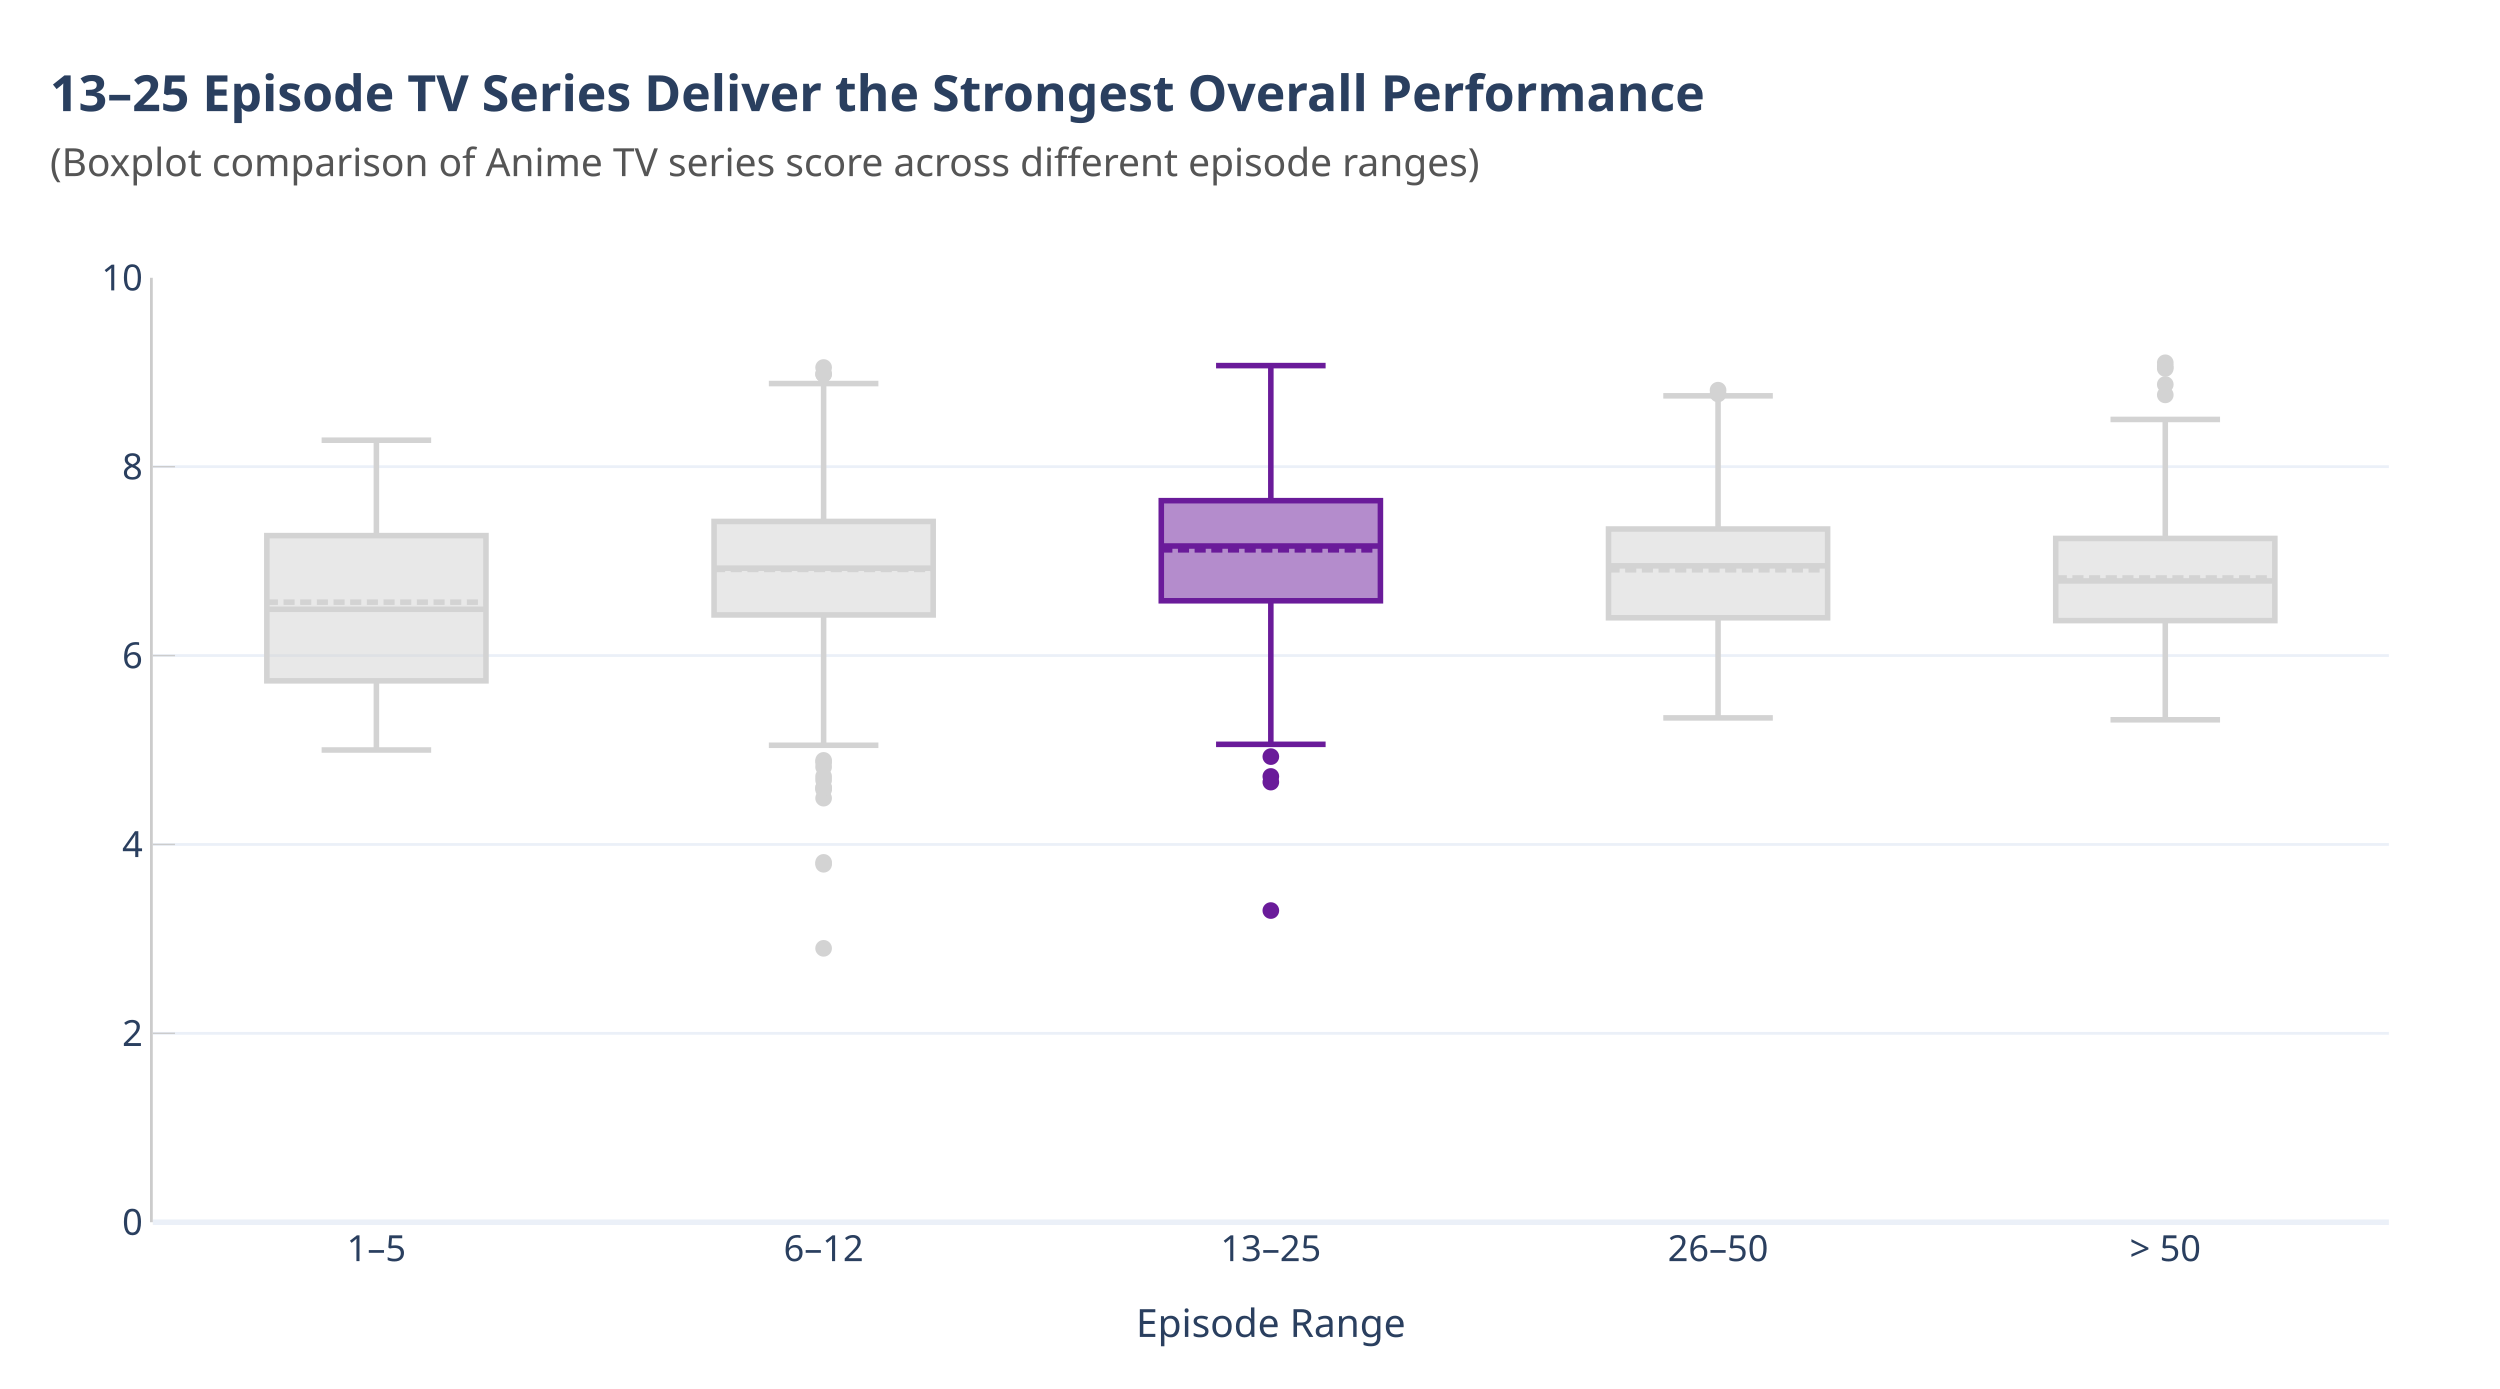
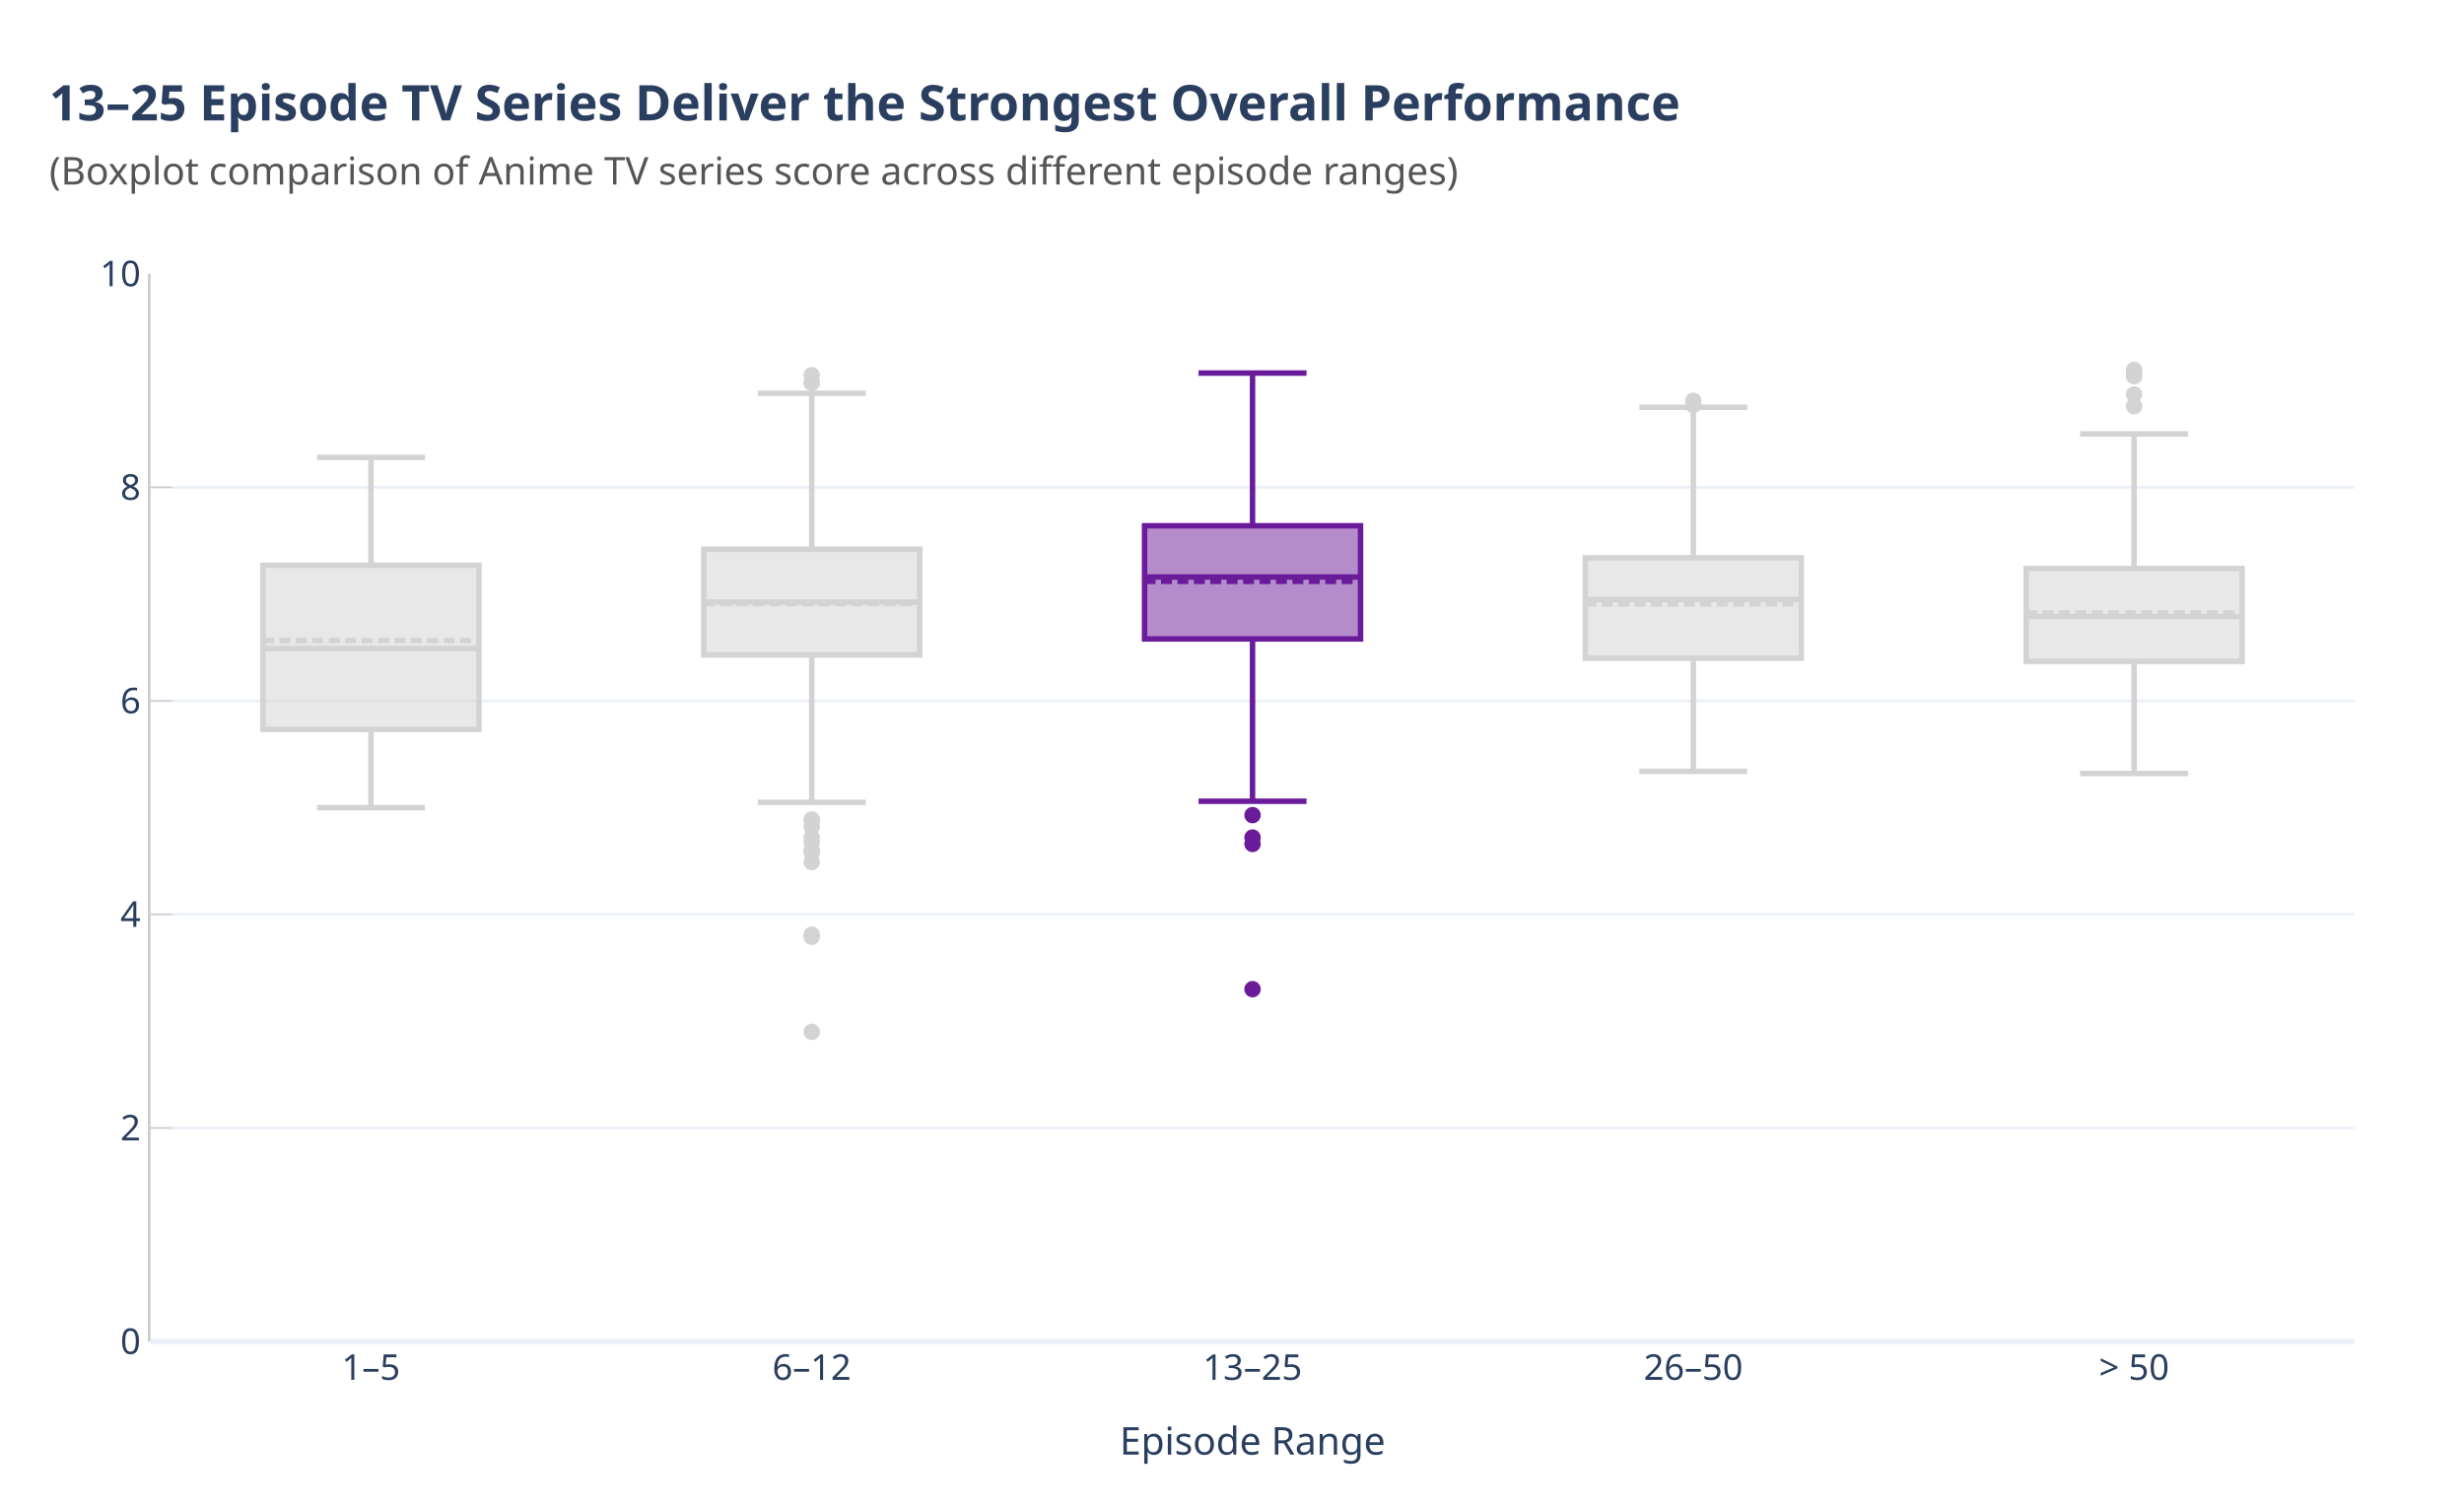
- <svg xmlns="http://www.w3.org/2000/svg" class="main-svg" width="900" height="500" style="" viewBox="0 0 900 500">
-   <rect x="0" y="0" width="900" height="500" style="fill: rgb(0, 0, 0); fill-opacity: 0;" />
-   <defs id="defs-e924b4">
+ <svg xmlns="http://www.w3.org/2000/svg" class="main-svg" width="900" height="550" style="" viewBox="0 0 900 550">
+   <rect x="0" y="0" width="900" height="550" style="fill: rgb(0, 0, 0); fill-opacity: 0;" />
+   <defs id="defs-f28ae0">
    <g class="clips">
-       <clipPath id="clipe924b4xyplot" class="plotclip">
-         <rect width="805" height="340" />
-       </clipPath>
-       <clipPath class="axesclip" id="clipe924b4x">
-         <rect x="55" y="0" width="805" height="500" />
-       </clipPath>
-       <clipPath class="axesclip" id="clipe924b4y">
-         <rect x="0" y="100" width="900" height="340" />
-       </clipPath>
-       <clipPath class="axesclip" id="clipe924b4xy">
-         <rect x="55" y="100" width="805" height="340" />
+       <clipPath id="clipf28ae0xyplot" class="plotclip">
+         <rect width="805" height="390" />
+       </clipPath>
+       <clipPath class="axesclip" id="clipf28ae0x">
+         <rect x="55" y="0" width="805" height="550" />
+       </clipPath>
+       <clipPath class="axesclip" id="clipf28ae0y">
+         <rect x="0" y="100" width="900" height="390" />
+       </clipPath>
+       <clipPath class="axesclip" id="clipf28ae0xy">
+         <rect x="55" y="100" width="805" height="390" />
      </clipPath>
    </g>
    <g class="gradients" />
    <g class="patterns" />
  </defs>
  <g class="bglayer">
-     <rect class="bg" x="55" y="100" width="805" height="340" style="fill: rgb(0, 0, 0); fill-opacity: 0; stroke-width: 0;" />
+     <rect class="bg" x="55" y="100" width="805" height="390" style="fill: rgb(0, 0, 0); fill-opacity: 0; stroke-width: 0;" />
  </g>
  <g class="layer-below">
    <g class="imagelayer" />
    <g class="shapelayer" />
  </g>
  <g class="cartesianlayer">
    <g class="subplot xy">
      <g class="layer-subplot">
        <g class="shapelayer" />
        <g class="imagelayer" />
      </g>
      <g class="minor-gridlayer">
        <g class="x" />
        <g class="y" />
      </g>
      <g class="gridlayer">
        <g class="x" />
        <g class="y">
-           <path class="ygrid crisp" transform="translate(0,372)" d="M55,0h805" style="stroke: rgb(235, 240, 248); stroke-opacity: 1; stroke-width: 1px;" />
-           <path class="ygrid crisp" transform="translate(0,304)" d="M55,0h805" style="stroke: rgb(235, 240, 248); stroke-opacity: 1; stroke-width: 1px;" />
-           <path class="ygrid crisp" transform="translate(0,236)" d="M55,0h805" style="stroke: rgb(235, 240, 248); stroke-opacity: 1; stroke-width: 1px;" />
-           <path class="ygrid crisp" transform="translate(0,168)" d="M55,0h805" style="stroke: rgb(235, 240, 248); stroke-opacity: 1; stroke-width: 1px;" />
+           <path class="ygrid crisp" transform="translate(0,412)" d="M55,0h805" style="stroke: rgb(235, 240, 248); stroke-opacity: 1; stroke-width: 1px;" />
+           <path class="ygrid crisp" transform="translate(0,334)" d="M55,0h805" style="stroke: rgb(235, 240, 248); stroke-opacity: 1; stroke-width: 1px;" />
+           <path class="ygrid crisp" transform="translate(0,256)" d="M55,0h805" style="stroke: rgb(235, 240, 248); stroke-opacity: 1; stroke-width: 1px;" />
+           <path class="ygrid crisp" transform="translate(0,178)" d="M55,0h805" style="stroke: rgb(235, 240, 248); stroke-opacity: 1; stroke-width: 1px;" />
        </g>
      </g>
      <g class="zerolinelayer">
-         <path class="yzl zl crisp" transform="translate(0,440)" d="M55,0h805" style="stroke: rgb(235, 240, 248); stroke-opacity: 1; stroke-width: 2px;" />
+         <path class="yzl zl crisp" transform="translate(0,490)" d="M55,0h805" style="stroke: rgb(235, 240, 248); stroke-opacity: 1; stroke-width: 2px;" />
      </g>
      <g class="layer-between">
        <g class="shapelayer" />
        <g class="imagelayer" />
      </g>
      <path class="xlines-below" />
      <path class="ylines-below" />
      <g class="overlines-below" />
      <g class="xaxislayer-below" />
      <g class="yaxislayer-below" />
      <g class="overaxes-below" />
      <g class="overplot">
-         <g class="xy" transform="translate(55,100)" clip-path="url(#clipe924b4xyplot)">
+         <g class="xy" transform="translate(55,100)" clip-path="url(#clipf28ae0xyplot)">
          <g class="boxlayer mlayer">
            <g class="trace boxes" style="opacity: 1;">
-               <path class="box" d="M41.06,119.34H119.95M41.06,145.1H119.95V92.82H41.06ZM80.5,145.1V170M80.5,92.82V58.48M60.78,170H100.22M60.78,58.48H100.22" style="vector-effect: none; stroke-width: 2px; stroke: rgb(211, 211, 211); stroke-opacity: 1; fill: rgb(211, 211, 211); fill-opacity: 0.5;" />
+               <path class="box" d="M41.06,136.89H119.95M41.06,166.43H119.95V106.47H41.06ZM80.5,166.43V195M80.5,106.47V67.08M60.78,195H100.22M60.78,67.08H100.22" style="vector-effect: none; stroke-width: 2px; stroke: rgb(211, 211, 211); stroke-opacity: 1; fill: rgb(211, 211, 211); fill-opacity: 0.5;" />
              <g class="points" />
-               <path class="mean" d="M41.06,116.77H119.95" style="fill: none; vector-effect: non-scaling-stroke; stroke-width: 2; stroke-dasharray: 4px, 2px; stroke: rgb(211, 211, 211); stroke-opacity: 1;" />
-             </g>
-             <g class="trace boxes" style="opacity: 1;">
-               <path class="box" d="M202.06,104.55H280.95M202.06,121.38H280.95V87.72H202.06ZM241.5,121.38V168.3M241.5,87.72V38.08M221.78,168.3H261.22M221.78,38.08H261.22" style="vector-effect: none; stroke-width: 2px; stroke: rgb(211, 211, 211); stroke-opacity: 1; fill: rgb(211, 211, 211); fill-opacity: 0.5;" />
-               <g class="points">
-                 <path class="point" transform="translate(241.5,241.4)" d="M3,0A3,3 0 1,1 0,-3A3,3 0 0,1 3,0Z" style="opacity: 1; stroke-width: 0px; fill: rgb(211, 211, 211); fill-opacity: 1;" />
-                 <path class="point" transform="translate(241.5,211.14)" d="M3,0A3,3 0 1,1 0,-3A3,3 0 0,1 3,0Z" style="opacity: 1; stroke-width: 0px; fill: rgb(211, 211, 211); fill-opacity: 1;" />
-                 <path class="point" transform="translate(241.5,210.46)" d="M3,0A3,3 0 1,1 0,-3A3,3 0 0,1 3,0Z" style="opacity: 1; stroke-width: 0px; fill: rgb(211, 211, 211); fill-opacity: 1;" />
-                 <path class="point" transform="translate(241.5,187.34)" d="M3,0A3,3 0 1,1 0,-3A3,3 0 0,1 3,0Z" style="opacity: 1; stroke-width: 0px; fill: rgb(211, 211, 211); fill-opacity: 1;" />
-                 <path class="point" transform="translate(241.5,184.28)" d="M3,0A3,3 0 1,1 0,-3A3,3 0 0,1 3,0Z" style="opacity: 1; stroke-width: 0px; fill: rgb(211, 211, 211); fill-opacity: 1;" />
-                 <path class="point" transform="translate(241.5,183.6)" d="M3,0A3,3 0 1,1 0,-3A3,3 0 0,1 3,0Z" style="opacity: 1; stroke-width: 0px; fill: rgb(211, 211, 211); fill-opacity: 1;" />
-                 <path class="point" transform="translate(241.5,183.6)" d="M3,0A3,3 0 1,1 0,-3A3,3 0 0,1 3,0Z" style="opacity: 1; stroke-width: 0px; fill: rgb(211, 211, 211); fill-opacity: 1;" />
-                 <path class="point" transform="translate(241.5,180.88)" d="M3,0A3,3 0 1,1 0,-3A3,3 0 0,1 3,0Z" style="opacity: 1; stroke-width: 0px; fill: rgb(211, 211, 211); fill-opacity: 1;" />
-                 <path class="point" transform="translate(241.5,179.52)" d="M3,0A3,3 0 1,1 0,-3A3,3 0 0,1 3,0Z" style="opacity: 1; stroke-width: 0px; fill: rgb(211, 211, 211); fill-opacity: 1;" />
-                 <path class="point" transform="translate(241.5,176.12)" d="M3,0A3,3 0 1,1 0,-3A3,3 0 0,1 3,0Z" style="opacity: 1; stroke-width: 0px; fill: rgb(211, 211, 211); fill-opacity: 1;" />
-                 <path class="point" transform="translate(241.5,174.42)" d="M3,0A3,3 0 1,1 0,-3A3,3 0 0,1 3,0Z" style="opacity: 1; stroke-width: 0px; fill: rgb(211, 211, 211); fill-opacity: 1;" />
-                 <path class="point" transform="translate(241.5,173.74)" d="M3,0A3,3 0 1,1 0,-3A3,3 0 0,1 3,0Z" style="opacity: 1; stroke-width: 0px; fill: rgb(211, 211, 211); fill-opacity: 1;" />
-                 <path class="point" transform="translate(241.5,34.68)" d="M3,0A3,3 0 1,1 0,-3A3,3 0 0,1 3,0Z" style="opacity: 1; stroke-width: 0px; fill: rgb(211, 211, 211); fill-opacity: 1;" />
-                 <path class="point" transform="translate(241.5,34.68)" d="M3,0A3,3 0 1,1 0,-3A3,3 0 0,1 3,0Z" style="opacity: 1; stroke-width: 0px; fill: rgb(211, 211, 211); fill-opacity: 1;" />
-                 <path class="point" transform="translate(241.5,32.3)" d="M3,0A3,3 0 1,1 0,-3A3,3 0 0,1 3,0Z" style="opacity: 1; stroke-width: 0px; fill: rgb(211, 211, 211); fill-opacity: 1;" />
-               </g>
-               <path class="mean" d="M202.06,104.99H280.95" style="fill: none; vector-effect: non-scaling-stroke; stroke-width: 2; stroke-dasharray: 4px, 2px; stroke: rgb(211, 211, 211); stroke-opacity: 1;" />
-             </g>
-             <g class="trace boxes" style="opacity: 1;">
-               <path class="box" d="M363.06,96.56H441.95M363.06,116.28H441.95V80.24H363.06ZM402.5,116.28V167.96M402.5,80.24V31.62M382.78,167.96H422.22M382.78,31.62H422.22" style="vector-effect: none; stroke-width: 2px; stroke: rgb(106, 27, 154); stroke-opacity: 1; fill: rgb(106, 27, 154); fill-opacity: 0.5;" />
-               <g class="points">
-                 <path class="point" transform="translate(402.5,227.8)" d="M3,0A3,3 0 1,1 0,-3A3,3 0 0,1 3,0Z" style="opacity: 1; stroke-width: 0px; fill: rgb(106, 27, 154); fill-opacity: 1;" />
-                 <path class="point" transform="translate(402.5,181.56)" d="M3,0A3,3 0 1,1 0,-3A3,3 0 0,1 3,0Z" style="opacity: 1; stroke-width: 0px; fill: rgb(106, 27, 154); fill-opacity: 1;" />
-                 <path class="point" transform="translate(402.5,179.52)" d="M3,0A3,3 0 1,1 0,-3A3,3 0 0,1 3,0Z" style="opacity: 1; stroke-width: 0px; fill: rgb(106, 27, 154); fill-opacity: 1;" />
-                 <path class="point" transform="translate(402.5,172.38)" d="M3,0A3,3 0 1,1 0,-3A3,3 0 0,1 3,0Z" style="opacity: 1; stroke-width: 0px; fill: rgb(106, 27, 154); fill-opacity: 1;" />
-               </g>
-               <path class="mean" d="M363.06,97.94H441.95" style="fill: none; vector-effect: non-scaling-stroke; stroke-width: 2; stroke-dasharray: 4px, 2px; stroke: rgb(106, 27, 154); stroke-opacity: 1;" />
-             </g>
-             <g class="trace boxes" style="opacity: 1;">
-               <path class="box" d="M524.06,103.7H602.95M524.06,122.4H602.95V90.44H524.06ZM563.5,122.4V158.44M563.5,90.44V42.5M543.78,158.44H583.22M543.78,42.5H583.22" style="vector-effect: none; stroke-width: 2px; stroke: rgb(211, 211, 211); stroke-opacity: 1; fill: rgb(211, 211, 211); fill-opacity: 0.5;" />
-               <g class="points">
-                 <path class="point" transform="translate(563.5,41.82)" d="M3,0A3,3 0 1,1 0,-3A3,3 0 0,1 3,0Z" style="opacity: 1; stroke-width: 0px; fill: rgb(211, 211, 211); fill-opacity: 1;" />
-                 <path class="point" transform="translate(563.5,40.46)" d="M3,0A3,3 0 1,1 0,-3A3,3 0 0,1 3,0Z" style="opacity: 1; stroke-width: 0px; fill: rgb(211, 211, 211); fill-opacity: 1;" />
-               </g>
-               <path class="mean" d="M524.06,105.12H602.95" style="fill: none; vector-effect: non-scaling-stroke; stroke-width: 2; stroke-dasharray: 4px, 2px; stroke: rgb(211, 211, 211); stroke-opacity: 1;" />
-             </g>
-             <g class="trace boxes" style="opacity: 1;">
-               <path class="box" d="M685.06,109.14H763.95M685.06,123.42H763.95V93.84H685.06ZM724.5,123.42V159.12M724.5,93.84V51M704.78,159.12H744.22M704.78,51H744.22" style="vector-effect: none; stroke-width: 2px; stroke: rgb(211, 211, 211); stroke-opacity: 1; fill: rgb(211, 211, 211); fill-opacity: 0.5;" />
-               <g class="points">
-                 <path class="point" transform="translate(724.5,42.16)" d="M3,0A3,3 0 1,1 0,-3A3,3 0 0,1 3,0Z" style="opacity: 1; stroke-width: 0px; fill: rgb(211, 211, 211); fill-opacity: 1;" />
-                 <path class="point" transform="translate(724.5,38.42)" d="M3,0A3,3 0 1,1 0,-3A3,3 0 0,1 3,0Z" style="opacity: 1; stroke-width: 0px; fill: rgb(211, 211, 211); fill-opacity: 1;" />
-                 <path class="point" transform="translate(724.5,32.64)" d="M3,0A3,3 0 1,1 0,-3A3,3 0 0,1 3,0Z" style="opacity: 1; stroke-width: 0px; fill: rgb(211, 211, 211); fill-opacity: 1;" />
-                 <path class="point" transform="translate(724.5,31.96)" d="M3,0A3,3 0 1,1 0,-3A3,3 0 0,1 3,0Z" style="opacity: 1; stroke-width: 0px; fill: rgb(211, 211, 211); fill-opacity: 1;" />
-                 <path class="point" transform="translate(724.5,30.6)" d="M3,0A3,3 0 1,1 0,-3A3,3 0 0,1 3,0Z" style="opacity: 1; stroke-width: 0px; fill: rgb(211, 211, 211); fill-opacity: 1;" />
-               </g>
-               <path class="mean" d="M685.06,108.07H763.95" style="fill: none; vector-effect: non-scaling-stroke; stroke-width: 2; stroke-dasharray: 4px, 2px; stroke: rgb(211, 211, 211); stroke-opacity: 1;" />
+               <path class="mean" d="M41.06,133.94H119.95" style="fill: none; vector-effect: non-scaling-stroke; stroke-width: 2; stroke-dasharray: 4px, 2px; stroke: rgb(211, 211, 211); stroke-opacity: 1;" />
+             </g>
+             <g class="trace boxes" style="opacity: 1;">
+               <path class="box" d="M202.06,119.93H280.95M202.06,139.23H280.95V100.62H202.06ZM241.5,139.23V193.05M241.5,100.62V43.68M221.78,193.05H261.22M221.78,43.68H261.22" style="vector-effect: none; stroke-width: 2px; stroke: rgb(211, 211, 211); stroke-opacity: 1; fill: rgb(211, 211, 211); fill-opacity: 0.5;" />
+               <g class="points">
+                 <path class="point" transform="translate(241.5,276.9)" d="M3,0A3,3 0 1,1 0,-3A3,3 0 0,1 3,0Z" style="opacity: 1; stroke-width: 0px; fill: rgb(211, 211, 211); fill-opacity: 1;" />
+                 <path class="point" transform="translate(241.5,242.19)" d="M3,0A3,3 0 1,1 0,-3A3,3 0 0,1 3,0Z" style="opacity: 1; stroke-width: 0px; fill: rgb(211, 211, 211); fill-opacity: 1;" />
+                 <path class="point" transform="translate(241.5,241.41)" d="M3,0A3,3 0 1,1 0,-3A3,3 0 0,1 3,0Z" style="opacity: 1; stroke-width: 0px; fill: rgb(211, 211, 211); fill-opacity: 1;" />
+                 <path class="point" transform="translate(241.5,214.89)" d="M3,0A3,3 0 1,1 0,-3A3,3 0 0,1 3,0Z" style="opacity: 1; stroke-width: 0px; fill: rgb(211, 211, 211); fill-opacity: 1;" />
+                 <path class="point" transform="translate(241.5,211.38)" d="M3,0A3,3 0 1,1 0,-3A3,3 0 0,1 3,0Z" style="opacity: 1; stroke-width: 0px; fill: rgb(211, 211, 211); fill-opacity: 1;" />
+                 <path class="point" transform="translate(241.5,210.6)" d="M3,0A3,3 0 1,1 0,-3A3,3 0 0,1 3,0Z" style="opacity: 1; stroke-width: 0px; fill: rgb(211, 211, 211); fill-opacity: 1;" />
+                 <path class="point" transform="translate(241.5,210.6)" d="M3,0A3,3 0 1,1 0,-3A3,3 0 0,1 3,0Z" style="opacity: 1; stroke-width: 0px; fill: rgb(211, 211, 211); fill-opacity: 1;" />
+                 <path class="point" transform="translate(241.5,207.48)" d="M3,0A3,3 0 1,1 0,-3A3,3 0 0,1 3,0Z" style="opacity: 1; stroke-width: 0px; fill: rgb(211, 211, 211); fill-opacity: 1;" />
+                 <path class="point" transform="translate(241.5,205.92)" d="M3,0A3,3 0 1,1 0,-3A3,3 0 0,1 3,0Z" style="opacity: 1; stroke-width: 0px; fill: rgb(211, 211, 211); fill-opacity: 1;" />
+                 <path class="point" transform="translate(241.5,202.02)" d="M3,0A3,3 0 1,1 0,-3A3,3 0 0,1 3,0Z" style="opacity: 1; stroke-width: 0px; fill: rgb(211, 211, 211); fill-opacity: 1;" />
+                 <path class="point" transform="translate(241.5,200.07)" d="M3,0A3,3 0 1,1 0,-3A3,3 0 0,1 3,0Z" style="opacity: 1; stroke-width: 0px; fill: rgb(211, 211, 211); fill-opacity: 1;" />
+                 <path class="point" transform="translate(241.5,199.29)" d="M3,0A3,3 0 1,1 0,-3A3,3 0 0,1 3,0Z" style="opacity: 1; stroke-width: 0px; fill: rgb(211, 211, 211); fill-opacity: 1;" />
+                 <path class="point" transform="translate(241.5,39.78)" d="M3,0A3,3 0 1,1 0,-3A3,3 0 0,1 3,0Z" style="opacity: 1; stroke-width: 0px; fill: rgb(211, 211, 211); fill-opacity: 1;" />
+                 <path class="point" transform="translate(241.5,39.78)" d="M3,0A3,3 0 1,1 0,-3A3,3 0 0,1 3,0Z" style="opacity: 1; stroke-width: 0px; fill: rgb(211, 211, 211); fill-opacity: 1;" />
+                 <path class="point" transform="translate(241.5,37.05)" d="M3,0A3,3 0 1,1 0,-3A3,3 0 0,1 3,0Z" style="opacity: 1; stroke-width: 0px; fill: rgb(211, 211, 211); fill-opacity: 1;" />
+               </g>
+               <path class="mean" d="M202.06,120.43H280.95" style="fill: none; vector-effect: non-scaling-stroke; stroke-width: 2; stroke-dasharray: 4px, 2px; stroke: rgb(211, 211, 211); stroke-opacity: 1;" />
+             </g>
+             <g class="trace boxes" style="opacity: 1;">
+               <path class="box" d="M363.06,110.76H441.95M363.06,133.38H441.95V92.04H363.06ZM402.5,133.38V192.66M402.5,92.04V36.27M382.78,192.66H422.22M382.78,36.27H422.22" style="vector-effect: none; stroke-width: 2px; stroke: rgb(106, 27, 154); stroke-opacity: 1; fill: rgb(106, 27, 154); fill-opacity: 0.5;" />
+               <g class="points">
+                 <path class="point" transform="translate(402.5,261.3)" d="M3,0A3,3 0 1,1 0,-3A3,3 0 0,1 3,0Z" style="opacity: 1; stroke-width: 0px; fill: rgb(106, 27, 154); fill-opacity: 1;" />
+                 <path class="point" transform="translate(402.5,208.26)" d="M3,0A3,3 0 1,1 0,-3A3,3 0 0,1 3,0Z" style="opacity: 1; stroke-width: 0px; fill: rgb(106, 27, 154); fill-opacity: 1;" />
+                 <path class="point" transform="translate(402.5,205.92)" d="M3,0A3,3 0 1,1 0,-3A3,3 0 0,1 3,0Z" style="opacity: 1; stroke-width: 0px; fill: rgb(106, 27, 154); fill-opacity: 1;" />
+                 <path class="point" transform="translate(402.5,197.73)" d="M3,0A3,3 0 1,1 0,-3A3,3 0 0,1 3,0Z" style="opacity: 1; stroke-width: 0px; fill: rgb(106, 27, 154); fill-opacity: 1;" />
+               </g>
+               <path class="mean" d="M363.06,112.34H441.95" style="fill: none; vector-effect: non-scaling-stroke; stroke-width: 2; stroke-dasharray: 4px, 2px; stroke: rgb(106, 27, 154); stroke-opacity: 1;" />
+             </g>
+             <g class="trace boxes" style="opacity: 1;">
+               <path class="box" d="M524.06,118.95H602.95M524.06,140.4H602.95V103.74H524.06ZM563.5,140.4V181.74M563.5,103.74V48.75M543.78,181.74H583.22M543.78,48.75H583.22" style="vector-effect: none; stroke-width: 2px; stroke: rgb(211, 211, 211); stroke-opacity: 1; fill: rgb(211, 211, 211); fill-opacity: 0.5;" />
+               <g class="points">
+                 <path class="point" transform="translate(563.5,47.97)" d="M3,0A3,3 0 1,1 0,-3A3,3 0 0,1 3,0Z" style="opacity: 1; stroke-width: 0px; fill: rgb(211, 211, 211); fill-opacity: 1;" />
+                 <path class="point" transform="translate(563.5,46.41)" d="M3,0A3,3 0 1,1 0,-3A3,3 0 0,1 3,0Z" style="opacity: 1; stroke-width: 0px; fill: rgb(211, 211, 211); fill-opacity: 1;" />
+               </g>
+               <path class="mean" d="M524.06,120.58H602.95" style="fill: none; vector-effect: non-scaling-stroke; stroke-width: 2; stroke-dasharray: 4px, 2px; stroke: rgb(211, 211, 211); stroke-opacity: 1;" />
+             </g>
+             <g class="trace boxes" style="opacity: 1;">
+               <path class="box" d="M685.06,125.19H763.95M685.06,141.57H763.95V107.64H685.06ZM724.5,141.57V182.52M724.5,107.64V58.5M704.78,182.52H744.22M704.78,58.5H744.22" style="vector-effect: none; stroke-width: 2px; stroke: rgb(211, 211, 211); stroke-opacity: 1; fill: rgb(211, 211, 211); fill-opacity: 0.5;" />
+               <g class="points">
+                 <path class="point" transform="translate(724.5,48.36)" d="M3,0A3,3 0 1,1 0,-3A3,3 0 0,1 3,0Z" style="opacity: 1; stroke-width: 0px; fill: rgb(211, 211, 211); fill-opacity: 1;" />
+                 <path class="point" transform="translate(724.5,44.07)" d="M3,0A3,3 0 1,1 0,-3A3,3 0 0,1 3,0Z" style="opacity: 1; stroke-width: 0px; fill: rgb(211, 211, 211); fill-opacity: 1;" />
+                 <path class="point" transform="translate(724.5,37.44)" d="M3,0A3,3 0 1,1 0,-3A3,3 0 0,1 3,0Z" style="opacity: 1; stroke-width: 0px; fill: rgb(211, 211, 211); fill-opacity: 1;" />
+                 <path class="point" transform="translate(724.5,36.66)" d="M3,0A3,3 0 1,1 0,-3A3,3 0 0,1 3,0Z" style="opacity: 1; stroke-width: 0px; fill: rgb(211, 211, 211); fill-opacity: 1;" />
+                 <path class="point" transform="translate(724.5,35.1)" d="M3,0A3,3 0 1,1 0,-3A3,3 0 0,1 3,0Z" style="opacity: 1; stroke-width: 0px; fill: rgb(211, 211, 211); fill-opacity: 1;" />
+               </g>
+               <path class="mean" d="M685.06,123.96H763.95" style="fill: none; vector-effect: non-scaling-stroke; stroke-width: 2; stroke-dasharray: 4px, 2px; stroke: rgb(211, 211, 211); stroke-opacity: 1;" />
            </g>
          </g>
        </g>
      </g>
      <g class="zerolinelayer-above" />
      <path class="xlines-above crisp" d="M0,0" style="fill: none;" />
-       <path class="ylines-above crisp" d="M54.5,100V440" style="fill: none; stroke-width: 1px; stroke: rgb(204, 204, 204); stroke-opacity: 1;" />
+       <path class="ylines-above crisp" d="M54.5,100V490" style="fill: none; stroke-width: 1px; stroke: rgb(204, 204, 204); stroke-opacity: 1;" />
      <g class="overlines-above" />
      <g class="xaxislayer-above">
        <g class="xtick">
-           <text text-anchor="middle" x="0" y="454" transform="translate(135.5,0)" style="font-family: Tahoma; font-size: 13px; fill: rgb(42, 63, 95); fill-opacity: 1; white-space: pre;">1–5</text>
-         </g>
-         <g class="xtick">
-           <text text-anchor="middle" x="0" y="454" transform="translate(296.5,0)" style="font-family: Tahoma; font-size: 13px; fill: rgb(42, 63, 95); fill-opacity: 1; white-space: pre;">6–12</text>
-         </g>
-         <g class="xtick">
-           <text text-anchor="middle" x="0" y="454" transform="translate(457.5,0)" style="font-family: Tahoma; font-size: 13px; fill: rgb(42, 63, 95); fill-opacity: 1; white-space: pre;">13–25</text>
-         </g>
-         <g class="xtick">
-           <text text-anchor="middle" x="0" y="454" transform="translate(618.5,0)" style="font-family: Tahoma; font-size: 13px; fill: rgb(42, 63, 95); fill-opacity: 1; white-space: pre;">26–50</text>
-         </g>
-         <g class="xtick">
-           <text text-anchor="middle" x="0" y="454" transform="translate(779.5,0)" style="font-family: Tahoma; font-size: 13px; fill: rgb(42, 63, 95); fill-opacity: 1; white-space: pre;">&gt; 50</text>
+           <text text-anchor="middle" x="0" y="504" transform="translate(135.5,0)" style="font-family: Tahoma; font-size: 13px; fill: rgb(42, 63, 95); fill-opacity: 1; white-space: pre;">1–5</text>
+         </g>
+         <g class="xtick">
+           <text text-anchor="middle" x="0" y="504" transform="translate(296.5,0)" style="font-family: Tahoma; font-size: 13px; fill: rgb(42, 63, 95); fill-opacity: 1; white-space: pre;">6–12</text>
+         </g>
+         <g class="xtick">
+           <text text-anchor="middle" x="0" y="504" transform="translate(457.5,0)" style="font-family: Tahoma; font-size: 13px; fill: rgb(42, 63, 95); fill-opacity: 1; white-space: pre;">13–25</text>
+         </g>
+         <g class="xtick">
+           <text text-anchor="middle" x="0" y="504" transform="translate(618.5,0)" style="font-family: Tahoma; font-size: 13px; fill: rgb(42, 63, 95); fill-opacity: 1; white-space: pre;">26–50</text>
+         </g>
+         <g class="xtick">
+           <text text-anchor="middle" x="0" y="504" transform="translate(779.5,0)" style="font-family: Tahoma; font-size: 13px; fill: rgb(42, 63, 95); fill-opacity: 1; white-space: pre;">&gt; 50</text>
        </g>
      </g>
      <g class="yaxislayer-above">
-         <path class="ytick ticks crisp" d="M55,0h8" transform="translate(0,372)" style="stroke: rgb(204, 204, 204); stroke-opacity: 1; stroke-width: 0.5px;" />
-         <path class="ytick ticks crisp" d="M55,0h8" transform="translate(0,304)" style="stroke: rgb(204, 204, 204); stroke-opacity: 1; stroke-width: 0.5px;" />
-         <path class="ytick ticks crisp" d="M55,0h8" transform="translate(0,236)" style="stroke: rgb(204, 204, 204); stroke-opacity: 1; stroke-width: 0.5px;" />
-         <path class="ytick ticks crisp" d="M55,0h8" transform="translate(0,168)" style="stroke: rgb(204, 204, 204); stroke-opacity: 1; stroke-width: 0.5px;" />
-         <g class="ytick">
-           <text text-anchor="end" x="51.4" y="4.55" transform="translate(0,440)" style="font-family: Tahoma; font-size: 13px; fill: rgb(42, 63, 95); fill-opacity: 1; white-space: pre;">0</text>
-         </g>
-         <g class="ytick">
-           <text text-anchor="end" x="51.4" y="4.55" style="font-family: Tahoma; font-size: 13px; fill: rgb(42, 63, 95); fill-opacity: 1; white-space: pre;" transform="translate(0,372)">2</text>
-         </g>
-         <g class="ytick">
-           <text text-anchor="end" x="51.4" y="4.55" style="font-family: Tahoma; font-size: 13px; fill: rgb(42, 63, 95); fill-opacity: 1; white-space: pre;" transform="translate(0,304)">4</text>
-         </g>
-         <g class="ytick">
-           <text text-anchor="end" x="51.4" y="4.55" style="font-family: Tahoma; font-size: 13px; fill: rgb(42, 63, 95); fill-opacity: 1; white-space: pre;" transform="translate(0,236)">6</text>
-         </g>
-         <g class="ytick">
-           <text text-anchor="end" x="51.4" y="4.55" style="font-family: Tahoma; font-size: 13px; fill: rgb(42, 63, 95); fill-opacity: 1; white-space: pre;" transform="translate(0,168)">8</text>
+         <path class="ytick ticks crisp" d="M55,0h8" transform="translate(0,412)" style="stroke: rgb(204, 204, 204); stroke-opacity: 1; stroke-width: 0.5px;" />
+         <path class="ytick ticks crisp" d="M55,0h8" transform="translate(0,334)" style="stroke: rgb(204, 204, 204); stroke-opacity: 1; stroke-width: 0.5px;" />
+         <path class="ytick ticks crisp" d="M55,0h8" transform="translate(0,256)" style="stroke: rgb(204, 204, 204); stroke-opacity: 1; stroke-width: 0.5px;" />
+         <path class="ytick ticks crisp" d="M55,0h8" transform="translate(0,178)" style="stroke: rgb(204, 204, 204); stroke-opacity: 1; stroke-width: 0.5px;" />
+         <g class="ytick">
+           <text text-anchor="end" x="51.4" y="4.55" transform="translate(0,490)" style="font-family: Tahoma; font-size: 13px; fill: rgb(42, 63, 95); fill-opacity: 1; white-space: pre;">0</text>
+         </g>
+         <g class="ytick">
+           <text text-anchor="end" x="51.4" y="4.55" style="font-family: Tahoma; font-size: 13px; fill: rgb(42, 63, 95); fill-opacity: 1; white-space: pre;" transform="translate(0,412)">2</text>
+         </g>
+         <g class="ytick">
+           <text text-anchor="end" x="51.4" y="4.55" style="font-family: Tahoma; font-size: 13px; fill: rgb(42, 63, 95); fill-opacity: 1; white-space: pre;" transform="translate(0,334)">4</text>
+         </g>
+         <g class="ytick">
+           <text text-anchor="end" x="51.4" y="4.55" style="font-family: Tahoma; font-size: 13px; fill: rgb(42, 63, 95); fill-opacity: 1; white-space: pre;" transform="translate(0,256)">6</text>
+         </g>
+         <g class="ytick">
+           <text text-anchor="end" x="51.4" y="4.55" style="font-family: Tahoma; font-size: 13px; fill: rgb(42, 63, 95); fill-opacity: 1; white-space: pre;" transform="translate(0,178)">8</text>
        </g>
        <g class="ytick">
          <text text-anchor="end" x="51.4" y="4.55" style="font-family: Tahoma; font-size: 13px; fill: rgb(42, 63, 95); fill-opacity: 1; white-space: pre;" transform="translate(0,100)">10</text>
        </g>
      </g>
      <g class="overaxes-above" />
    </g>
  </g>
  <g class="polarlayer" />
  <g class="smithlayer" />
  <g class="ternarylayer" />
  <g class="geolayer" />
  <g class="funnelarealayer" />
  <g class="pielayer" />
  <g class="iciclelayer" />
  <g class="treemaplayer" />
  <g class="sunburstlayer" />
  <g class="glimages" />
-   <defs id="topdefs-e924b4">
+   <defs id="topdefs-f28ae0">
    <g class="clips" />
  </defs>
  <g class="layer-above">
    <g class="imagelayer" />
    <g class="shapelayer" />
  </g>
  <g class="infolayer">
    <g class="g-gtitle">
-       <text class="gtitle" x="18" y="40" text-anchor="start" dy="0.7em" style="opacity: 1; font-family: Tahoma; font-size: 18px; fill: rgb(42, 63, 95); fill-opacity: 1; white-space: pre;">
-         <tspan class="line" dy="0em" x="18" y="40">
+       <text class="gtitle" x="18" y="44" text-anchor="start" dy="0.7em" style="opacity: 1; font-family: Tahoma; font-size: 18px; fill: rgb(42, 63, 95); fill-opacity: 1; white-space: pre;">
+         <tspan class="line" dy="0em" x="18" y="44">
          <tspan style="font-weight:bold">13–25 Episode TV Series Deliver the Strongest Overall Performance</tspan>
        </tspan>
-         <tspan class="line" dy="1.3em" x="18" y="40">
+         <tspan class="line" dy="1.3em" x="18" y="44">
          <tspan style=" fill:#555555; font-size:14px">(Boxplot comparison of Anime TV series score across different episode ranges)</tspan>
        </tspan>
      </text>
    </g>
    <g class="g-xtitle">
-       <text class="xtitle" x="457.5" y="481.3" text-anchor="middle" style="opacity: 1; font-family: Tahoma; font-size: 14px; fill: rgb(42, 63, 95); fill-opacity: 1; white-space: pre;">Episode Range</text>
+       <text class="xtitle" x="457.5" y="531.3" text-anchor="middle" style="opacity: 1; font-family: Tahoma; font-size: 14px; fill: rgb(42, 63, 95); fill-opacity: 1; white-space: pre;">Episode Range</text>
    </g>
    <g class="g-ytitle" />
  </g>
</svg>
